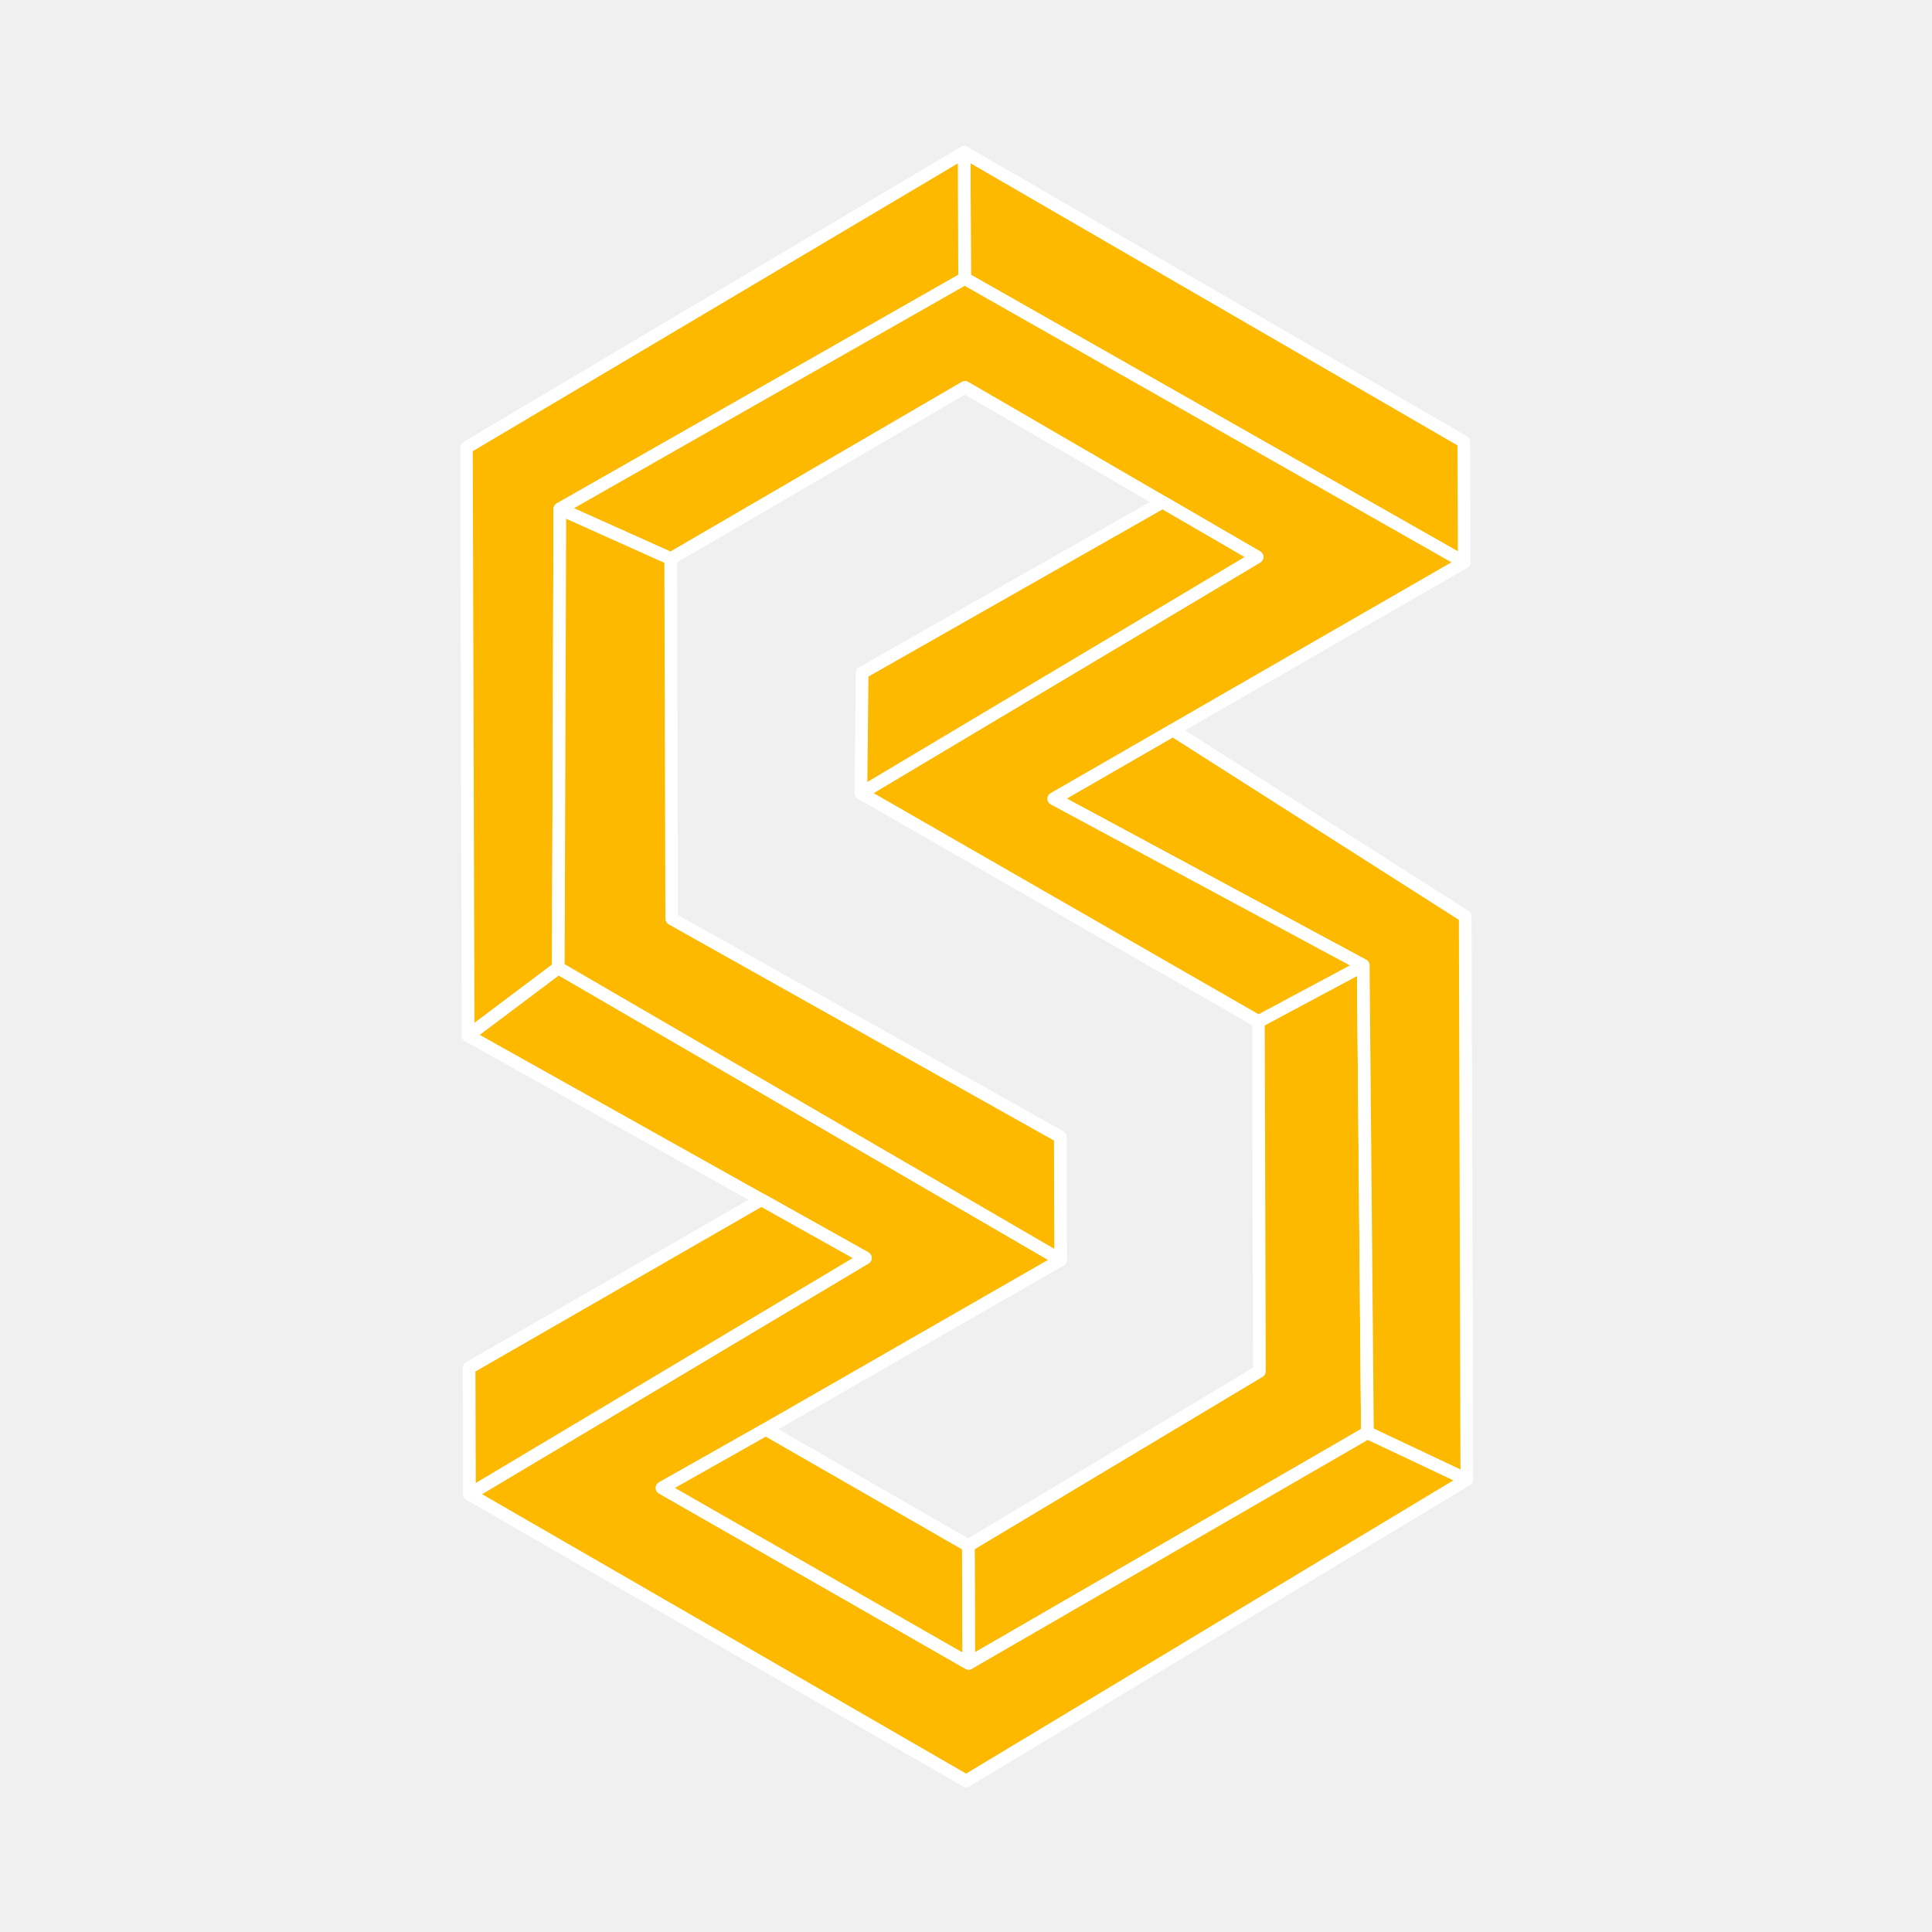
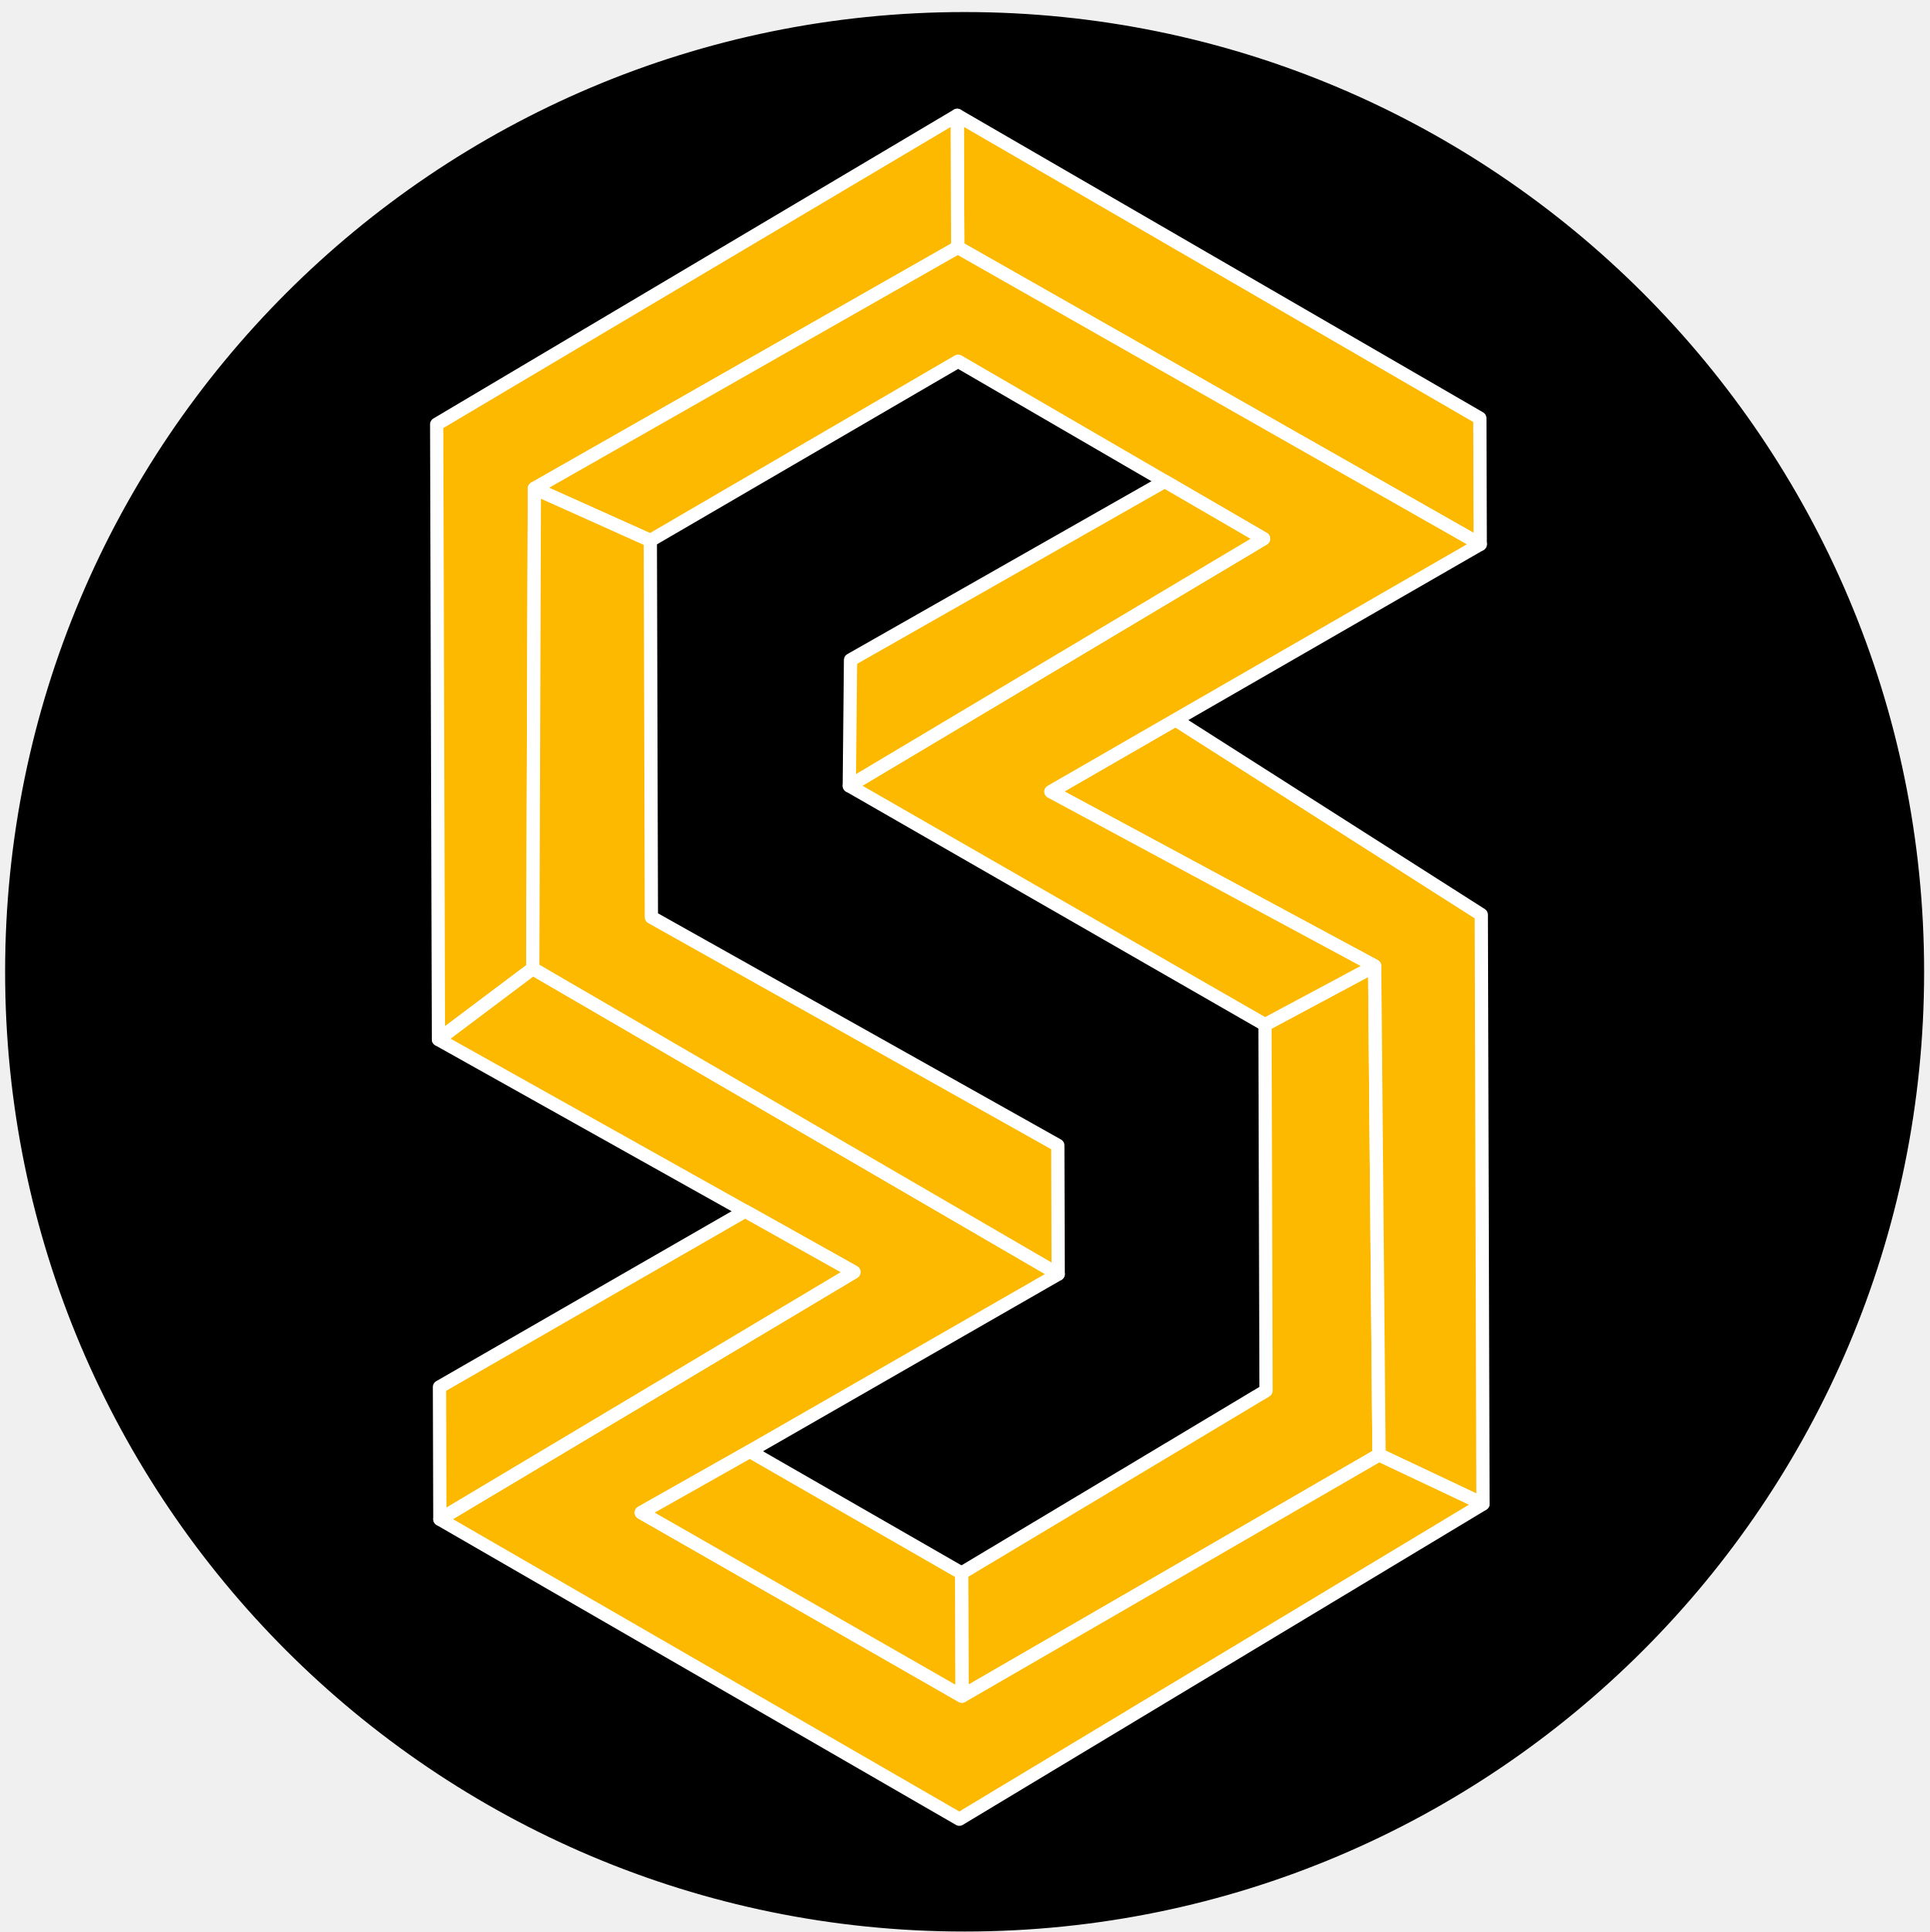
- <svg xmlns="http://www.w3.org/2000/svg" width="1200" height="1200" viewBox="0 0 1200 1200" fill="none">
-   <path d="M601.606 1033.15L601.406 960.111L782.212 851.839L781.585 634.519L846.7 599.684L849.295 889.894L601.606 1033.15Z" fill="#FDB900" />
-   <path fill-rule="evenodd" clip-rule="evenodd" d="M848.736 596.219C849.918 596.924 850.647 598.199 850.659 599.58L853.253 889.79C853.266 891.217 852.513 892.539 851.283 893.251L603.594 1036.5C602.379 1037.2 600.883 1037.2 599.668 1036.5C598.454 1035.8 597.703 1034.5 597.7 1033.09L597.5 960.054C597.496 958.658 598.226 957.364 599.419 956.649L778.3 849.53L777.679 634.462C777.675 632.998 778.477 631.651 779.763 630.963L844.879 596.128C846.092 595.479 847.554 595.513 848.736 596.219ZM785.551 636.82L786.171 851.76C786.175 853.156 785.445 854.451 784.252 855.166L605.371 962.285L605.546 1026.25L845.368 887.553L842.853 606.165L785.551 636.82Z" fill="white" />
-   <path d="M654.398 496.078L728.437 453.425L910.042 569.141L911.039 918.963L849.317 889.818L846.722 599.608L654.398 496.078Z" fill="#FDB900" />
-   <path fill-rule="evenodd" clip-rule="evenodd" d="M726.507 450.021C727.773 449.291 729.337 449.326 730.569 450.111L912.174 565.828C913.308 566.55 913.996 567.804 914 569.153L914.998 918.975C915.002 920.33 914.315 921.592 913.178 922.319C912.042 923.047 910.613 923.139 909.393 922.563L847.67 893.418C846.303 892.772 845.424 891.396 845.411 889.878L842.837 602.009L652.568 499.585C651.308 498.907 650.513 497.595 650.493 496.159C650.472 494.723 651.229 493.388 652.469 492.674L726.507 450.021ZM662.534 495.985L848.606 596.149C849.872 596.83 850.668 598.152 850.681 599.596L853.253 887.322L907.115 912.755L906.141 571.342L728.361 458.062L662.534 495.985Z" fill="white" />
-   <path d="M598.836 94.629L909.188 274.412L909.416 349.285L599.15 173.038L598.836 94.629Z" fill="#FDB900" />
-   <path fill-rule="evenodd" clip-rule="evenodd" d="M596.888 91.166C598.105 90.456 599.607 90.454 600.826 91.16L911.179 270.943C912.393 271.646 913.143 272.946 913.147 274.354L913.375 349.227C913.379 350.635 912.638 351.938 911.43 352.65C910.221 353.361 908.727 353.372 907.507 352.679L597.24 176.432C596.011 175.734 595.249 174.427 595.243 173.008L594.93 94.599C594.924 93.185 595.671 91.876 596.888 91.166ZM602.822 101.438L603.099 170.682L905.49 342.455L905.289 276.653L602.822 101.438Z" fill="white" />
-   <path d="M290.742 643.261L289.688 278.033L598.814 94.629L599.128 173.038L347.732 316.145L346.763 601.154L290.742 643.261Z" fill="#FDB900" />
-   <path fill-rule="evenodd" clip-rule="evenodd" d="M600.783 91.148C602.008 91.847 602.767 93.152 602.773 94.567L603.086 172.976C603.092 174.405 602.329 175.726 601.092 176.43L351.683 318.407L350.722 601.121C350.718 602.362 350.134 603.529 349.145 604.272L293.124 646.379C291.934 647.274 290.343 647.418 289.013 646.751C287.683 646.084 286.84 644.72 286.836 643.227L285.781 277.999C285.777 276.597 286.513 275.298 287.714 274.585L596.841 91.181C598.054 90.461 599.558 90.448 600.783 91.148ZM293.653 280.239L294.678 635.342L342.864 599.124L343.826 316.086C343.831 314.668 344.592 313.361 345.82 312.662L595.212 170.694L594.935 101.489L293.653 280.239Z" fill="white" />
-   <path d="M472.875 745.149L290.758 643.2L346.779 601.093L658.813 782.485L473.331 888.946L411.181 924.127L601.623 1033.09L849.312 889.837L911.035 918.982L600.084 1106.12L291.585 928.036L537.477 781.307L472.875 745.149Z" fill="#FDB900" />
-   <path fill-rule="evenodd" clip-rule="evenodd" d="M344.449 597.998C345.71 597.051 347.411 596.95 348.774 597.742L660.809 779.134C662.027 779.843 662.776 781.151 662.772 782.565C662.768 783.98 662.012 785.284 660.79 785.986L475.308 892.447L475.288 892.459L419.187 924.215L601.639 1028.61L847.377 886.482C848.491 885.838 849.848 885.781 851.011 886.331L912.734 915.475C914.049 916.096 914.916 917.395 914.989 918.853C915.062 920.311 914.328 921.691 913.082 922.441L602.131 1109.58C600.909 1110.32 599.386 1110.33 598.151 1109.62L289.652 931.532C288.44 930.832 287.689 929.538 287.678 928.134C287.668 926.729 288.401 925.425 289.603 924.708L529.618 781.486L470.988 748.67L470.988 748.67L288.87 646.722C287.706 646.07 286.95 644.87 286.86 643.534C286.771 642.198 287.361 640.908 288.429 640.106L344.449 597.998ZM347.082 605.889L297.996 642.784L474.815 741.767L474.815 741.767L539.417 777.924C540.647 778.612 541.416 779.908 541.436 781.322C541.455 782.735 540.722 784.052 539.512 784.774L299.407 928.049L600.069 1101.61L902.708 919.473L849.523 894.36L603.611 1036.58C602.403 1037.28 600.916 1037.29 599.704 1036.59L409.262 927.63C408.031 926.926 407.272 925.611 407.275 924.187C407.278 922.764 408.043 921.452 409.277 920.754L471.407 885.585L471.428 885.573L650.949 782.533L347.082 605.889Z" fill="white" />
-   <path d="M347.766 316.144L599.161 173.036L909.428 349.284L728.451 453.503L654.412 496.157L846.736 599.686L781.62 634.522L534.758 492.708L780.794 345.978L722.093 311.89L599.36 240.609L416.616 347.042L347.766 316.144Z" fill="#FDB900" />
-   <path fill-rule="evenodd" clip-rule="evenodd" d="M597.241 169.553C598.442 168.87 599.913 168.869 601.115 169.552L911.382 345.799C912.612 346.498 913.375 347.807 913.379 349.227C913.383 350.648 912.628 351.961 911.402 352.667L730.425 456.886L662.54 495.995L848.611 596.158C849.891 596.847 850.689 598.188 850.687 599.647C850.685 601.105 849.884 602.444 848.602 603.129L783.487 637.965C782.295 638.603 780.86 638.581 779.687 637.907L532.825 496.093C531.61 495.395 530.856 494.101 530.844 492.695C530.833 491.289 531.566 489.983 532.77 489.265L773.031 345.979L720.144 315.266L599.382 245.13L418.606 350.416C417.514 351.052 416.183 351.122 415.03 350.605L346.18 319.707C344.826 319.099 343.927 317.777 343.856 316.288C343.785 314.798 344.555 313.396 345.846 312.661L597.241 169.553ZM599.181 177.532L356.496 315.681L416.402 342.565L597.407 237.146C598.625 236.436 600.128 236.435 601.347 237.143L782.78 342.512C783.989 343.214 784.736 344.508 784.745 345.911C784.753 347.313 784.02 348.615 782.819 349.331L542.589 492.599L781.707 629.964L838.407 599.631L652.573 499.595C651.313 498.917 650.519 497.605 650.498 496.169C650.478 494.733 651.234 493.398 652.474 492.684L726.513 450.03L901.497 349.262L599.181 177.532Z" fill="white" />
-   <path d="M411.188 924.12L475.625 887.765L601.43 960.048L601.63 1033.08L411.188 924.12Z" fill="#FDB900" />
-   <path fill-rule="evenodd" clip-rule="evenodd" d="M473.726 884.343C474.931 883.663 476.403 883.669 477.603 884.358L603.408 956.642C604.63 957.343 605.385 958.647 605.389 960.061L605.588 1033.09C605.592 1034.5 604.849 1035.81 603.637 1036.52C602.425 1037.23 600.929 1037.24 599.71 1036.54L409.268 927.578C408.036 926.873 407.277 925.556 407.281 924.132C407.286 922.708 408.052 921.396 409.288 920.699L473.726 884.343ZM419.203 924.168L597.705 1026.3L597.53 962.368L475.634 892.33L419.203 924.168Z" fill="white" />
-   <path d="M291.58 928.113L291.352 849.646L472.87 745.226L537.473 781.383L291.58 928.113Z" fill="#FDB900" />
-   <path fill-rule="evenodd" clip-rule="evenodd" d="M470.935 741.728C472.131 741.04 473.598 741.032 474.802 741.705L539.405 777.863C540.634 778.551 541.404 779.847 541.423 781.26C541.442 782.674 540.709 783.991 539.499 784.713L293.606 931.442C292.392 932.166 290.886 932.181 289.658 931.481C288.43 930.782 287.67 929.474 287.666 928.056L287.438 849.59C287.433 848.169 288.189 846.855 289.416 846.149L470.935 741.728ZM472.915 749.695L295.309 851.865L295.51 921.114L529.606 781.425L472.915 749.695Z" fill="white" />
-   <path d="M534.773 492.651L535.515 417.892L722.108 311.833L780.809 345.921L534.773 492.651Z" fill="#FDB900" />
-   <path fill-rule="evenodd" clip-rule="evenodd" d="M720.144 308.417C721.356 307.728 722.841 307.735 724.047 308.436L782.748 342.524C783.957 343.226 784.705 344.519 784.713 345.922C784.721 347.325 783.988 348.627 782.788 349.343L536.752 496.072C535.531 496.801 534.013 496.811 532.782 496.098C531.551 495.386 530.799 494.062 530.813 492.635L531.554 417.876C531.568 416.466 532.329 415.171 533.55 414.476L720.144 308.417ZM539.396 420.233L538.747 485.693L773 345.99L722.059 316.408L539.396 420.233Z" fill="white" />
-   <path d="M346.797 601.045L347.766 316.037L416.616 346.935L417.243 570.578L658.603 706.012L658.831 782.438L346.797 601.045Z" fill="#FDB900" />
-   <path fill-rule="evenodd" clip-rule="evenodd" d="M345.604 312.812C346.721 312.087 348.127 311.978 349.341 312.523L418.191 343.421C419.604 344.055 420.516 345.463 420.52 347.018L421.141 568.35L660.492 702.656C661.733 703.352 662.503 704.666 662.507 706.094L662.735 782.52C662.74 783.934 661.991 785.243 660.773 785.951C659.554 786.66 658.052 786.66 656.834 785.952L344.799 604.559C343.58 603.851 342.831 602.541 342.836 601.126L343.805 316.118C343.81 314.781 344.486 313.538 345.604 312.812ZM351.65 322.214L350.709 598.865L654.85 775.669L654.649 708.429L415.298 574.122C414.057 573.426 413.286 572.112 413.282 570.684L412.662 349.595L351.65 322.214Z" fill="white" />
+ <svg xmlns="http://www.w3.org/2000/svg" width="834" height="835" xml:space="preserve" overflow="hidden">
+   <defs>
+     <clipPath id="clip0">
+       <rect x="-957" y="682" width="834" height="835" />
+     </clipPath>
+     <clipPath id="clip1">
+       <rect x="-800" y="722" width="510" height="751" />
+     </clipPath>
+     <clipPath id="clip2">
+       <rect x="-800" y="722" width="510" height="751" />
+     </clipPath>
+   </defs>
+   <g clip-path="url(#clip0)" transform="translate(957 -682)">
+     <path d="M-952.5 1102C-952.5 874.183-767.818 689.5-540 689.5-312.183 689.5-127.5 874.183-127.5 1102-127.5 1329.82-312.183 1514.5-540 1514.5-767.818 1514.5-952.5 1329.82-952.5 1102Z" stroke="#000000" stroke-width="4.583" stroke-linecap="butt" stroke-linejoin="miter" stroke-miterlimit="8" stroke-opacity="1" fill="#000000" fill-rule="evenodd" fill-opacity="1" />
+     <g clip-path="url(#clip1)">
+       <g clip-path="url(#clip2)">
+         <path d="M437.932 752.069 437.786 698.901 569.402 620.086 568.945 461.89 616.345 436.533 618.234 647.787 437.932 752.069Z" fill="#FDB900" fill-rule="nonzero" fill-opacity="1" transform="matrix(1 0 0 1 -979.117 663.006)" />
+         <path d="M617.827 434.01C618.687 434.524 619.218 435.452 619.227 436.457L621.115 647.712C621.125 648.75 620.576 649.713 619.681 650.231L439.379 754.508C438.494 755.017 437.405 755.017 436.521 754.508 435.637 753.998 435.091 753.052 435.088 752.025L434.943 698.86C434.94 697.843 435.471 696.901 436.34 696.381L566.554 618.405 566.102 461.849C566.099 460.783 566.683 459.803 567.619 459.302L615.019 433.944C615.902 433.472 616.967 433.496 617.827 434.01ZM571.832 463.565 572.284 620.028C572.286 621.044 571.755 621.987 570.887 622.508L440.672 700.484 440.8 747.046 615.375 646.083 613.545 441.25 571.832 463.565Z" fill="#FFFFFF" fill-rule="evenodd" fill-opacity="1" transform="matrix(1 0 0 1 -979.117 663.006)" />
+         <path d="M476.361 361.114 530.257 330.065 662.454 414.299 663.18 668.948 618.25 647.732 616.361 436.477 476.361 361.114Z" fill="#FDB900" fill-rule="nonzero" fill-opacity="1" transform="matrix(1 0 0 1 -979.117 663.006)" />
+         <path d="M528.852 327.587C529.773 327.056 530.912 327.081 531.809 327.653L664.006 411.888C664.831 412.413 665.332 413.326 665.335 414.308L666.062 668.957C666.065 669.943 665.564 670.862 664.737 671.391 663.91 671.921 662.87 671.988 661.982 671.568L617.051 650.353C616.056 649.882 615.416 648.881 615.407 647.776L613.533 438.225 475.029 363.667C474.112 363.173 473.533 362.218 473.518 361.173 473.503 360.128 474.054 359.156 474.957 358.636L528.852 327.587ZM482.284 361.046 617.732 433.959C618.654 434.455 619.233 435.417 619.243 436.469L621.115 645.915 660.323 664.429 659.614 415.901 530.201 333.441 482.284 361.046Z" fill="#FFFFFF" fill-rule="evenodd" fill-opacity="1" transform="matrix(1 0 0 1 -979.117 663.006)" />
+         <path d="M435.915 68.884 661.832 199.755 661.998 254.258 436.144 125.961 435.915 68.884Z" fill="#FDB900" fill-rule="nonzero" fill-opacity="1" transform="matrix(1 0 0 1 -979.117 663.006)" />
+         <path d="M434.497 66.363C435.383 65.846 436.477 65.845 437.364 66.359L663.282 197.23C664.165 197.741 664.711 198.688 664.714 199.713L664.88 254.216C664.883 255.24 664.344 256.189 663.464 256.707 662.584 257.225 661.497 257.233 660.609 256.728L434.754 128.432C433.859 127.923 433.304 126.972 433.3 125.939L433.072 68.862C433.068 67.833 433.611 66.88 434.497 66.363ZM438.817 73.841 439.019 124.246 659.14 249.286 658.994 201.386 438.817 73.841Z" fill="#FFFFFF" fill-rule="evenodd" fill-opacity="1" transform="matrix(1 0 0 1 -979.117 663.006)" />
+         <path d="M211.642 468.254 210.875 202.391 435.899 68.884 436.128 125.961 253.127 230.134 252.422 437.603 211.642 468.254Z" fill="#FDB900" fill-rule="nonzero" fill-opacity="1" transform="matrix(1 0 0 1 -979.117 663.006)" />
+         <path d="M437.333 66.35C438.224 66.859 438.777 67.809 438.781 68.839L439.009 125.916C439.013 126.956 438.458 127.918 437.558 128.43L256.003 231.78 255.304 437.579C255.301 438.482 254.876 439.332 254.156 439.872L213.376 470.524C212.51 471.175 211.352 471.28 210.383 470.794 209.415 470.309 208.802 469.316 208.799 468.229L208.031 202.366C208.028 201.345 208.564 200.4 209.438 199.881L434.463 66.374C435.346 65.85 436.441 65.841 437.333 66.35ZM213.761 203.997 214.507 462.489 249.584 436.125 250.284 230.091C250.288 229.059 250.842 228.107 251.735 227.598L433.277 124.255 433.076 73.878 213.761 203.997Z" fill="#FFFFFF" fill-rule="evenodd" fill-opacity="1" transform="matrix(1 0 0 1 -979.117 663.006)" />
+         <path d="M344.224 542.422 211.654 468.21 252.434 437.558 479.575 569.6 344.556 647.097 299.314 672.707 437.944 752.025 618.246 647.746 663.177 668.962 436.824 805.187 212.256 675.552 391.25 568.743 344.224 542.422Z" fill="#FDB900" fill-rule="nonzero" fill-opacity="1" transform="matrix(1 0 0 1 -979.117 663.006)" />
+         <path d="M250.737 435.305C251.655 434.616 252.894 434.542 253.886 435.119L481.028 567.161C481.914 567.677 482.46 568.629 482.457 569.659 482.454 570.689 481.904 571.638 481.014 572.149L345.995 649.646 345.98 649.655 305.142 672.771 437.956 748.764 616.838 645.304C617.649 644.835 618.636 644.793 619.483 645.194L664.414 666.409C665.371 666.861 666.002 667.806 666.055 668.868 666.108 669.929 665.574 670.934 664.667 671.48L438.314 807.705C437.424 808.244 436.316 808.251 435.417 807.734L210.849 678.097C209.966 677.588 209.42 676.646 209.412 675.624 209.404 674.601 209.938 673.652 210.813 673.13L385.529 568.873 342.85 544.985 210.279 470.773C209.432 470.299 208.882 469.425 208.816 468.453 208.751 467.48 209.181 466.541 209.958 465.957L250.737 435.305ZM252.654 441.049 216.923 467.907 345.636 539.96 392.662 566.28C393.557 566.781 394.117 567.724 394.132 568.754 394.146 569.782 393.612 570.741 392.731 571.267L217.95 675.562 436.813 801.904 657.115 669.319 618.4 651.038 439.391 754.566C438.512 755.075 437.429 755.083 436.547 754.573L297.917 675.257C297.021 674.744 296.469 673.787 296.471 672.751 296.473 671.715 297.03 670.76 297.928 670.252L343.155 644.651 343.17 644.642 473.85 569.635 252.654 441.049Z" fill="#FFFFFF" fill-rule="evenodd" fill-opacity="1" transform="matrix(1 0 0 1 -979.117 663.006)" />
+         <path d="M253.152 230.133 436.152 125.959 662.007 254.257 530.267 330.122 476.371 361.171 616.371 436.534 568.971 461.893 389.271 358.661 568.369 251.85 525.639 227.037 436.297 175.148 303.271 252.625 253.152 230.133Z" fill="#FDB900" fill-rule="nonzero" fill-opacity="1" transform="matrix(1 0 0 1 -979.117 663.006)" />
+         <path d="M434.754 123.424C435.629 122.927 436.699 122.926 437.574 123.423L663.429 251.72C664.325 252.229 664.88 253.182 664.883 254.216 664.886 255.25 664.336 256.206 663.444 256.72L531.704 332.585 482.288 361.053 617.736 433.966C618.668 434.467 619.249 435.444 619.247 436.506 619.246 437.567 618.663 438.542 617.729 439.04L570.33 464.399C569.462 464.863 568.417 464.847 567.564 464.357L387.863 361.125C386.979 360.617 386.43 359.675 386.421 358.651 386.413 357.628 386.947 356.677 387.823 356.154L562.718 251.851 524.22 229.494 436.313 178.439 304.719 255.081C303.924 255.544 302.955 255.595 302.116 255.219L251.997 232.727C251.012 232.284 250.357 231.322 250.306 230.238 250.254 229.153 250.815 228.133 251.754 227.598L434.754 123.424ZM436.167 129.232 259.507 229.796 303.115 249.366 434.875 172.628C435.762 172.111 436.856 172.11 437.743 172.625L569.815 249.327C570.695 249.838 571.239 250.78 571.245 251.802 571.251 252.822 570.718 253.77 569.844 254.291L394.971 358.581 569.034 458.575 610.308 436.494 475.033 363.674C474.115 363.181 473.537 362.225 473.522 361.18 473.508 360.135 474.058 359.163 474.96 358.643L528.856 327.594 656.234 254.241 436.167 129.232Z" fill="#FFFFFF" fill-rule="evenodd" fill-opacity="1" transform="matrix(1 0 0 1 -979.117 663.006)" />
+         <path d="M299.319 672.702 346.225 646.238 437.804 698.855 437.949 752.018 299.319 672.702Z" fill="#FDB900" fill-rule="nonzero" fill-opacity="1" transform="matrix(1 0 0 1 -979.117 663.006)" />
+         <path d="M344.843 643.747C345.72 643.252 346.792 643.256 347.665 643.758L439.243 696.376C440.133 696.886 440.683 697.835 440.685 698.865L440.83 752.025C440.833 753.052 440.292 754.005 439.41 754.522 438.528 755.039 437.439 755.046 436.552 754.537L297.922 675.219C297.025 674.706 296.472 673.747 296.475 672.711 296.479 671.674 297.036 670.719 297.936 670.212L344.843 643.747ZM305.154 672.737 435.092 747.083 434.965 700.544 346.232 649.561 305.154 672.737Z" fill="#FFFFFF" fill-rule="evenodd" fill-opacity="1" transform="matrix(1 0 0 1 -979.117 663.006)" />
+         <path d="M212.252 675.608 212.086 618.489 344.22 542.478 391.247 568.798 212.252 675.608Z" fill="#FDB900" fill-rule="nonzero" fill-opacity="1" transform="matrix(1 0 0 1 -979.117 663.006)" />
+         <path d="M342.811 539.932C343.682 539.431 344.75 539.425 345.626 539.915L392.653 566.236C393.548 566.737 394.108 567.68 394.122 568.709 394.136 569.738 393.602 570.697 392.722 571.222L213.727 678.032C212.843 678.559 211.747 678.57 210.853 678.06 209.959 677.551 209.406 676.599 209.403 675.567L209.237 618.449C209.233 617.414 209.784 616.458 210.677 615.944L342.811 539.932ZM344.253 545.731 214.967 620.105 215.113 670.514 385.52 568.829 344.253 545.731Z" fill="#FFFFFF" fill-rule="evenodd" fill-opacity="1" transform="matrix(1 0 0 1 -979.117 663.006)" />
+         <path d="M389.281 358.619 389.822 304.199 525.65 226.995 568.38 251.809 389.281 358.619Z" fill="#FDB900" fill-rule="nonzero" fill-opacity="1" transform="matrix(1 0 0 1 -979.117 663.006)" />
+         <path d="M524.22 224.508C525.102 224.007 526.183 224.012 527.061 224.522L569.792 249.336C570.672 249.847 571.216 250.788 571.222 251.81 571.228 252.831 570.694 253.779 569.821 254.3L390.722 361.11C389.833 361.64 388.728 361.647 387.832 361.128 386.936 360.61 386.389 359.646 386.399 358.608L386.938 304.188C386.948 303.161 387.502 302.219 388.391 301.713L524.22 224.508ZM392.647 305.903 392.174 353.554 562.696 251.859 525.614 230.325 392.647 305.903Z" fill="#FFFFFF" fill-rule="evenodd" fill-opacity="1" transform="matrix(1 0 0 1 -979.117 663.006)" />
+         <path d="M252.447 437.523 253.152 230.055 303.271 252.547 303.727 415.345 479.422 513.933 479.588 569.566 252.447 437.523Z" fill="#FDB900" fill-rule="nonzero" fill-opacity="1" transform="matrix(1 0 0 1 -979.117 663.006)" />
+         <path d="M251.578 227.708C252.391 227.18 253.415 227.101 254.299 227.497L304.417 249.989C305.446 250.451 306.109 251.476 306.112 252.608L306.564 413.723 480.797 511.49C481.7 511.996 482.261 512.953 482.264 513.992L482.43 569.626C482.433 570.655 481.888 571.608 481.002 572.123 480.114 572.64 479.021 572.64 478.134 572.124L250.992 440.081C250.105 439.566 249.56 438.612 249.563 437.582L250.269 230.114C250.272 229.141 250.764 228.236 251.578 227.708ZM255.979 234.552 255.294 435.936 476.69 564.639 476.544 515.692 302.311 417.925C301.408 417.418 300.846 416.462 300.844 415.422L300.392 254.483 255.979 234.552Z" fill="#FFFFFF" fill-rule="evenodd" fill-opacity="1" transform="matrix(1 0 0 1 -979.117 663.006)" />
+       </g>
+     </g>
+   </g>
</svg>
